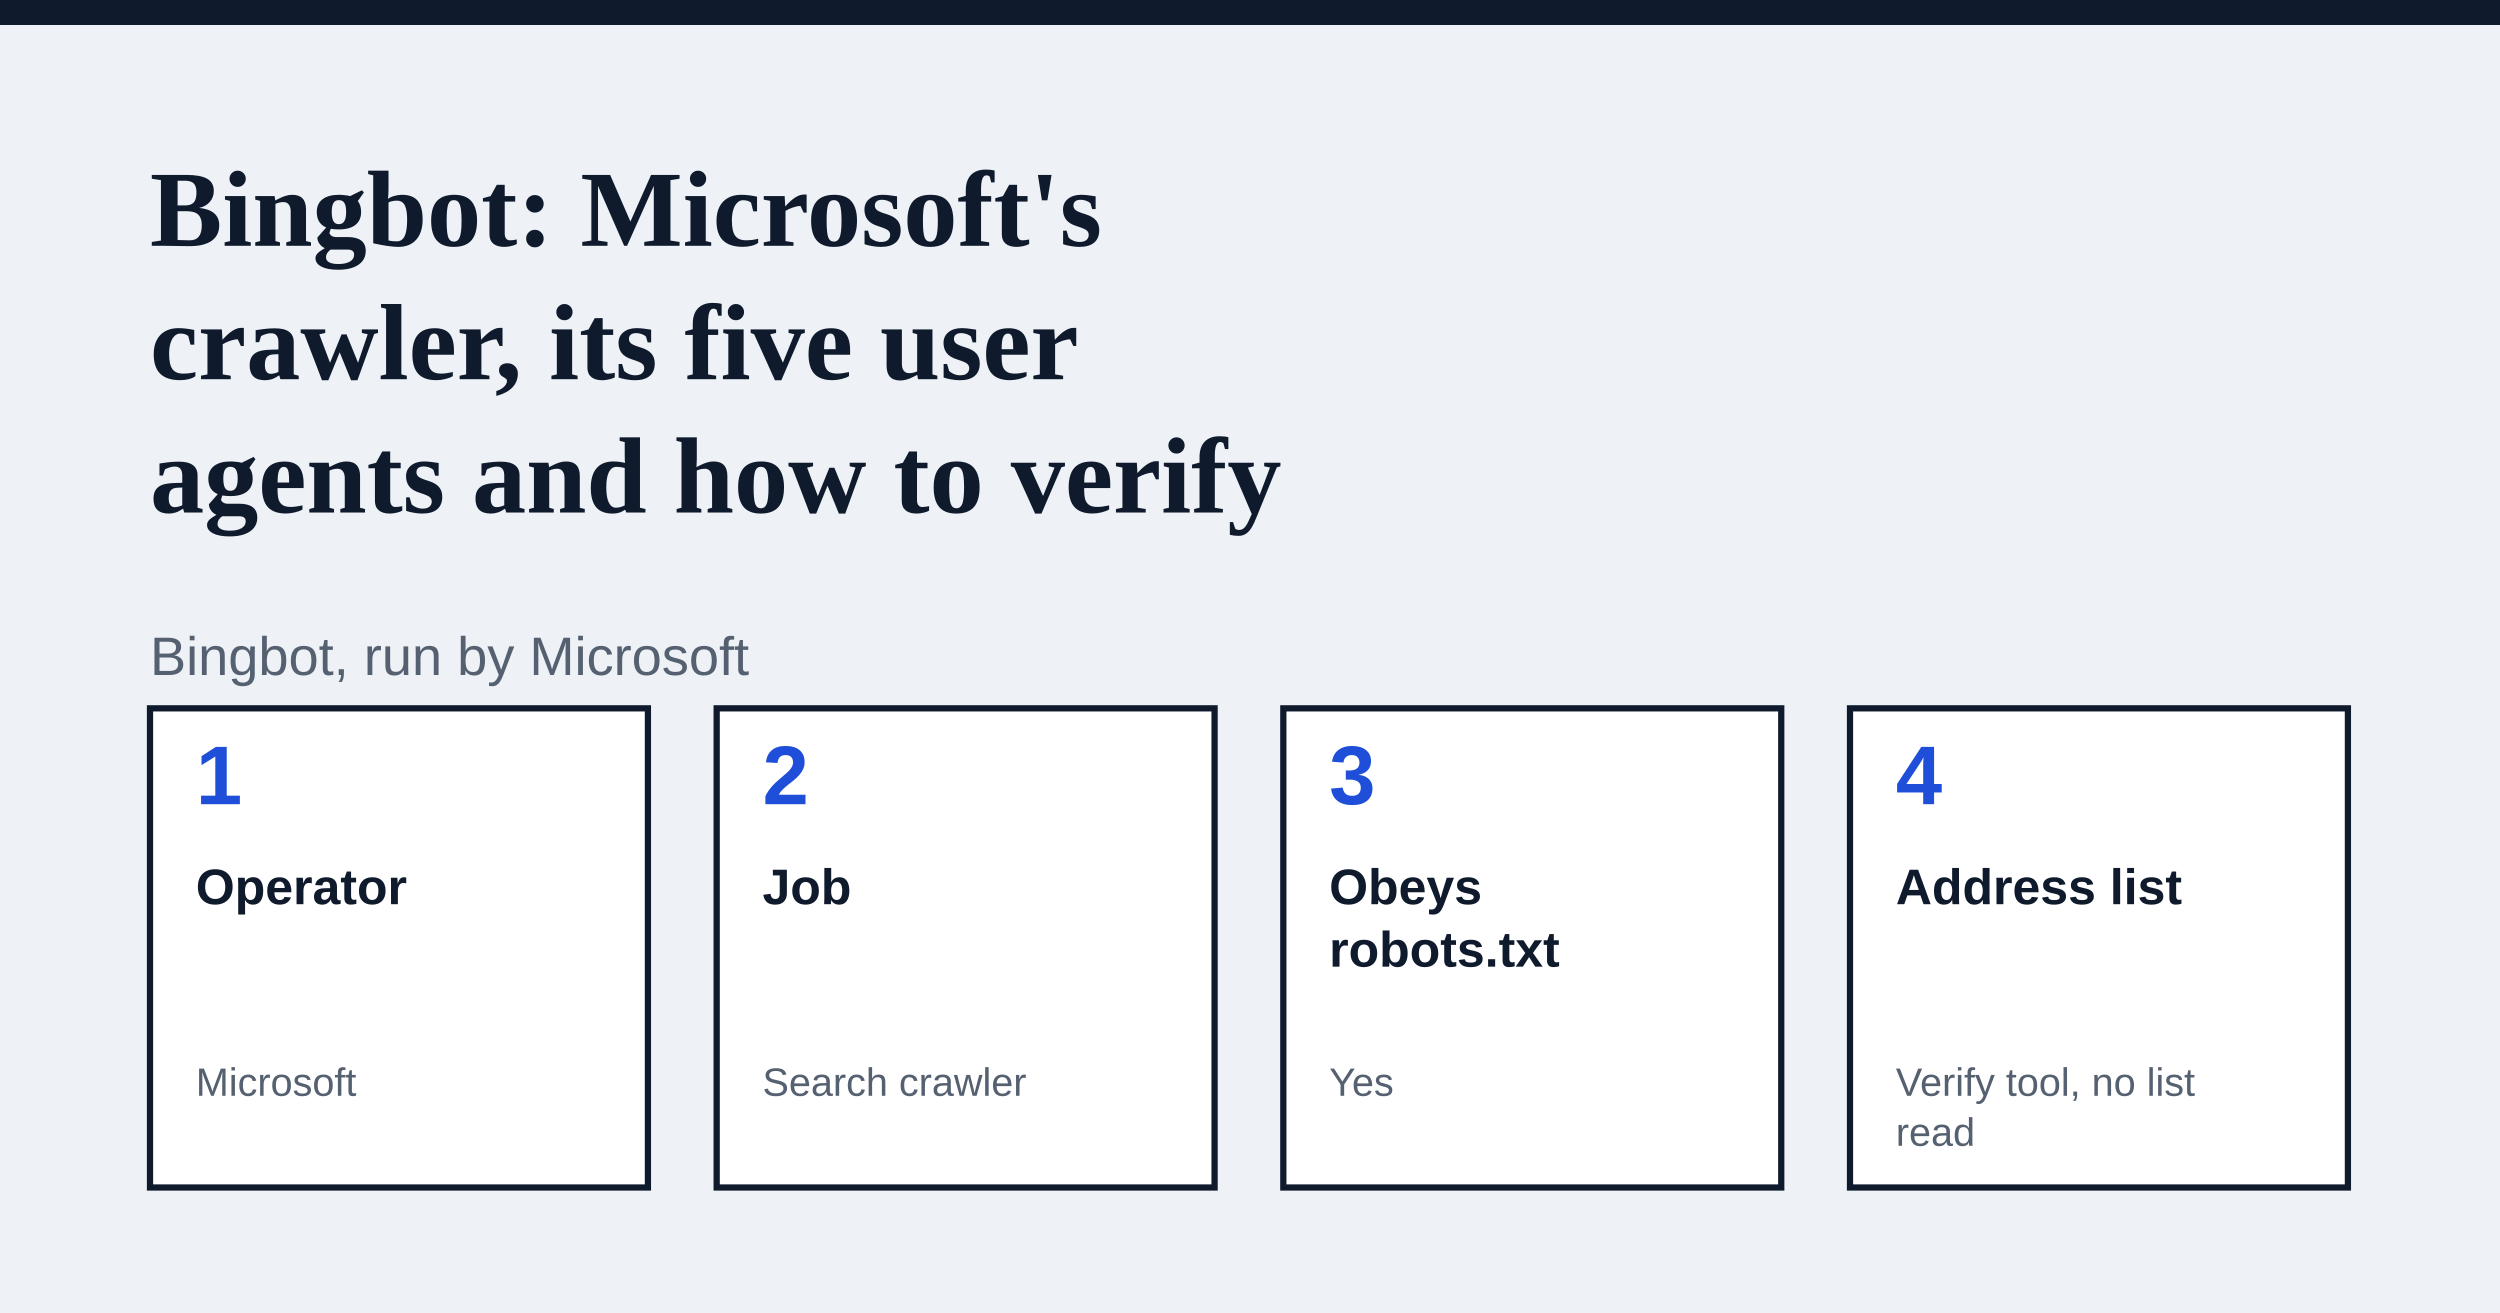
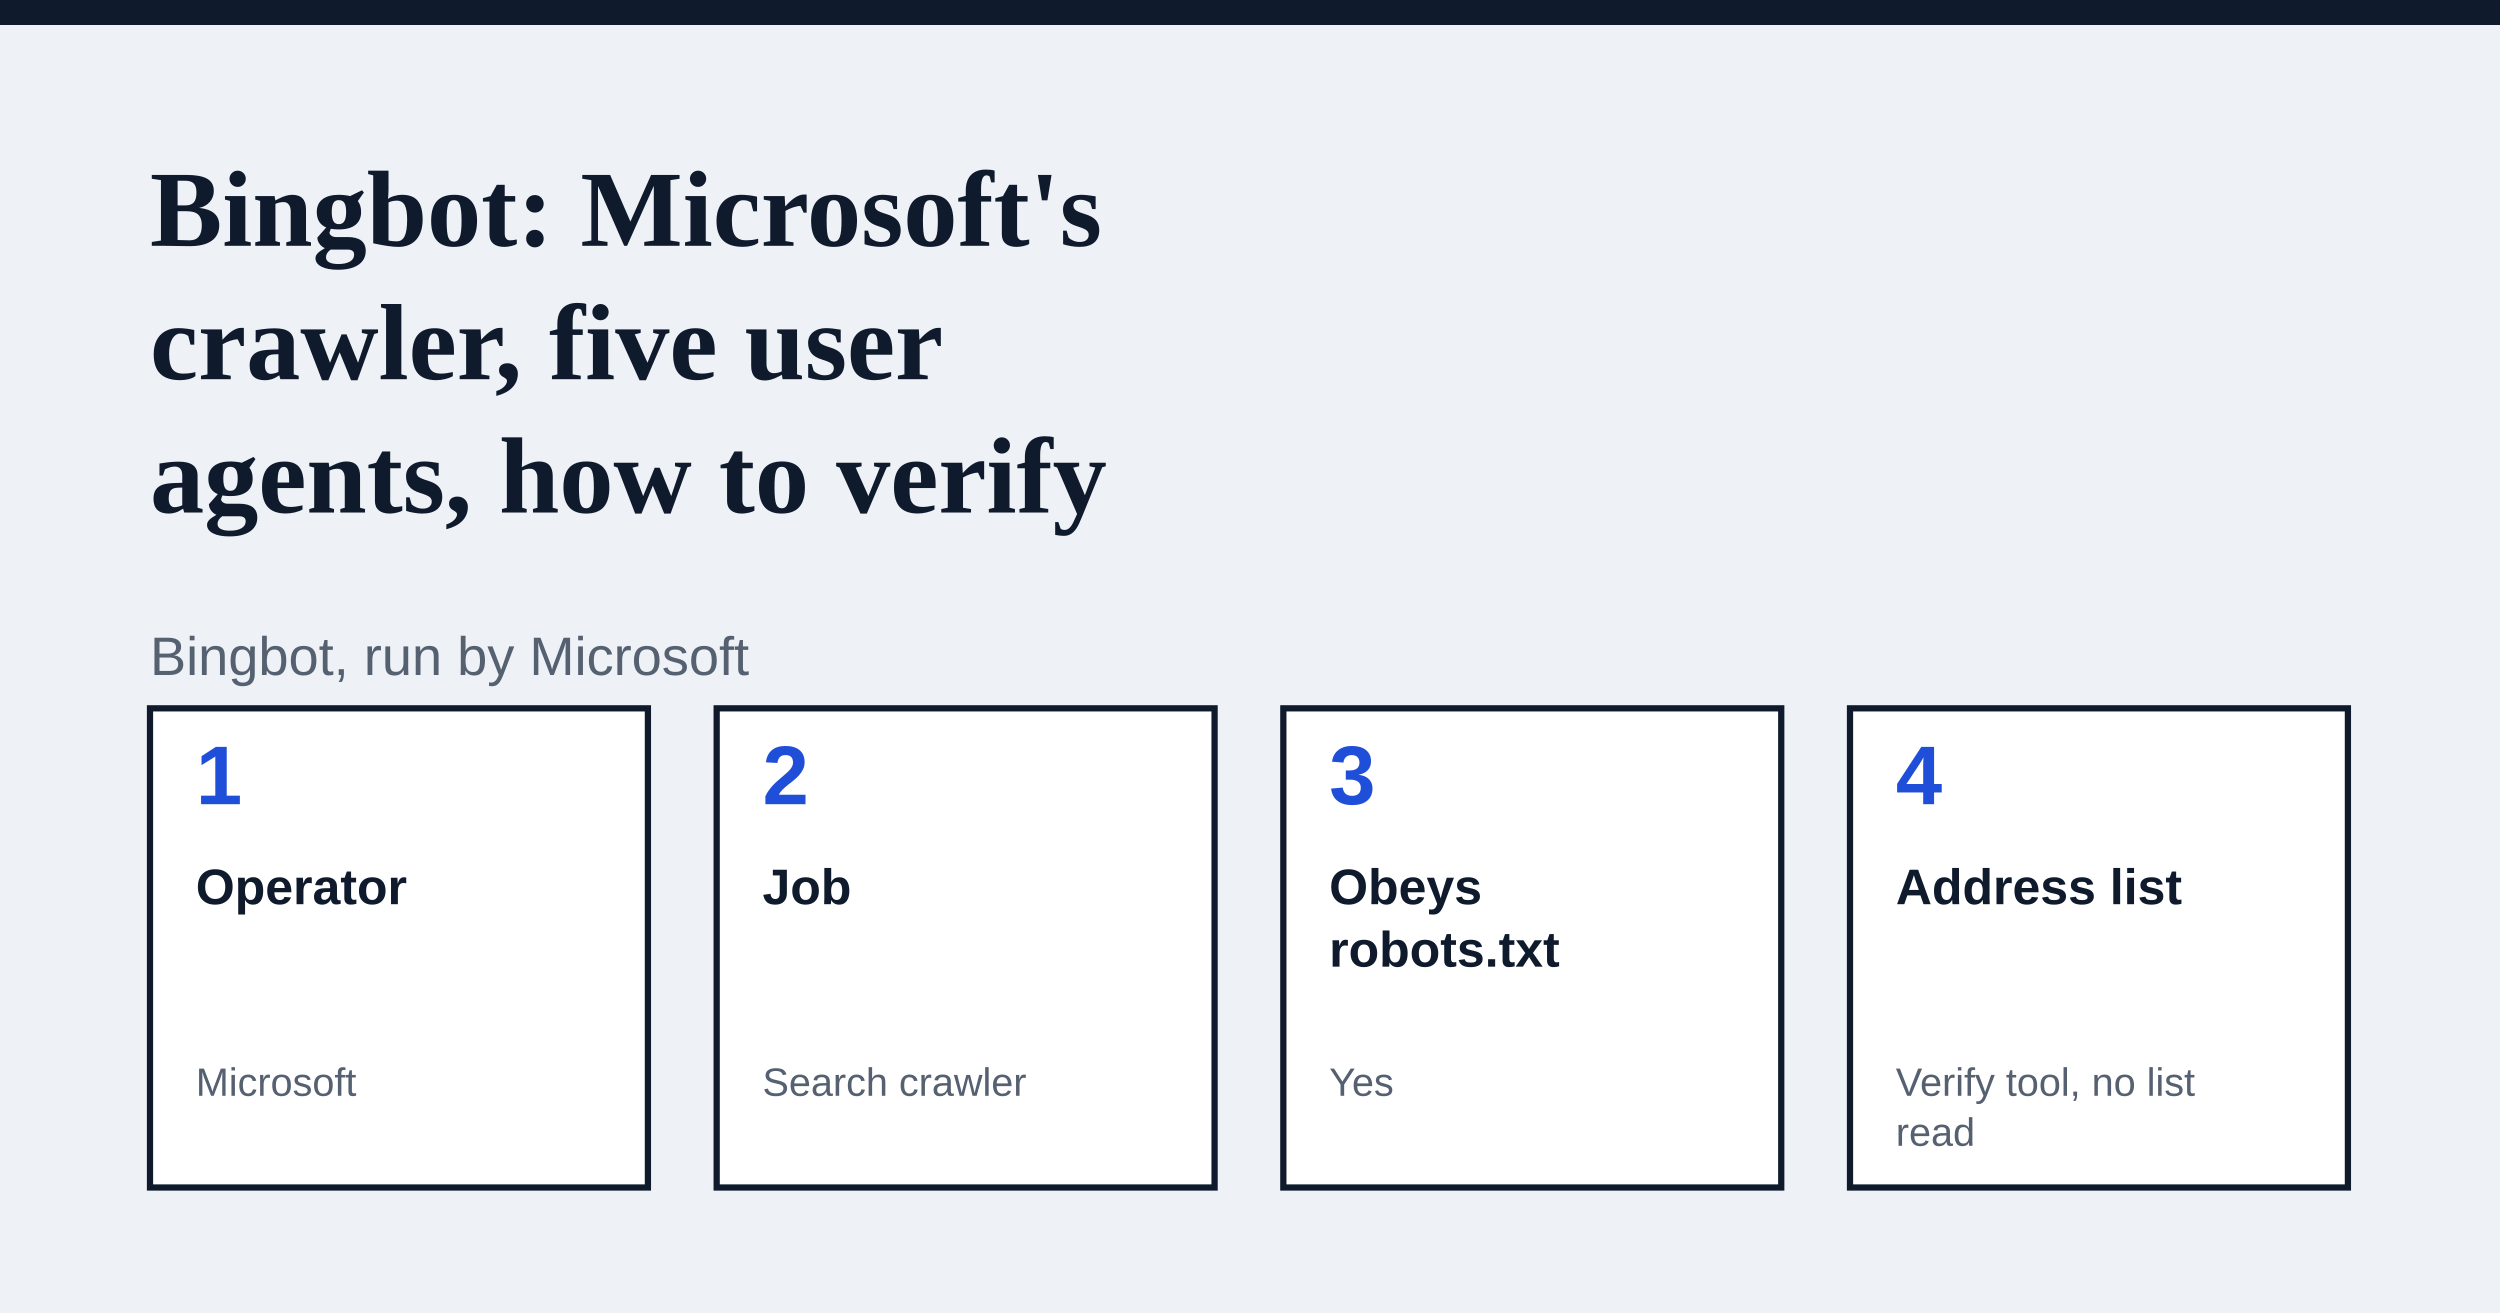
<svg xmlns="http://www.w3.org/2000/svg" viewBox="0 0 1200 630" width="1200" height="630" role="img" aria-labelledby="t d">
  <rect width="1200" height="630" fill="#EEF2F7" />
  <rect width="1200" height="12" fill="#0F1B2D" />
  <text x="72" y="118" font-family="Georgia,'Times New Roman',serif" font-size="52" font-weight="600" fill="#0F1B2D">Bingbot: Microsoft's</text>
-   <text x="72" y="182" font-family="Georgia,'Times New Roman',serif" font-size="52" font-weight="600" fill="#0F1B2D">crawler, its five user</text>
-   <text x="72" y="246" font-family="Georgia,'Times New Roman',serif" font-size="52" font-weight="600" fill="#0F1B2D">agents and how to verify</text>
+   <text x="72" y="182" font-family="Georgia,'Times New Roman',serif" font-size="52" font-weight="600" fill="#0F1B2D">crawler, five user</text>
+   <text x="72" y="246" font-family="Georgia,'Times New Roman',serif" font-size="52" font-weight="600" fill="#0F1B2D">agents, how to verify</text>
  <text x="72" y="324" font-family="system-ui,Arial,sans-serif" font-size="26" fill="#556070">Bingbot, run by Microsoft</text>
  <g font-family="system-ui,Arial,sans-serif" fill="#0F1B2D">
    <rect x="72" y="340" width="239" height="230" fill="#fff" stroke="#0F1B2D" stroke-width="3" />
    <text x="94" y="386" font-size="40" font-weight="600" fill="#1F4FD8">1</text>
    <text x="94" y="434" font-size="24" font-weight="600">Operator</text>
    <text x="94" y="526" font-size="19" fill="#556070">Microsoft</text>
    <rect x="344" y="340" width="239" height="230" fill="#fff" stroke="#0F1B2D" stroke-width="3" />
    <text x="366" y="386" font-size="40" font-weight="600" fill="#1F4FD8">2</text>
    <text x="366" y="434" font-size="24" font-weight="600">Job</text>
    <text x="366" y="526" font-size="19" fill="#556070">Search crawler</text>
    <rect x="616" y="340" width="239" height="230" fill="#fff" stroke="#0F1B2D" stroke-width="3" />
    <text x="638" y="386" font-size="40" font-weight="600" fill="#1F4FD8">3</text>
    <text x="638" y="434" font-size="24" font-weight="600">Obeys</text>
    <text x="638" y="464" font-size="24" font-weight="600">robots.txt</text>
    <text x="638" y="526" font-size="19" fill="#556070">Yes</text>
    <rect x="888" y="340" width="239" height="230" fill="#fff" stroke="#0F1B2D" stroke-width="3" />
    <text x="910" y="386" font-size="40" font-weight="600" fill="#1F4FD8">4</text>
    <text x="910" y="434" font-size="24" font-weight="600">Address list</text>
    <text x="910" y="526" font-size="19" fill="#556070">Verify tool, no list</text>
    <text x="910" y="550" font-size="19" fill="#556070">read</text>
  </g>
</svg>
